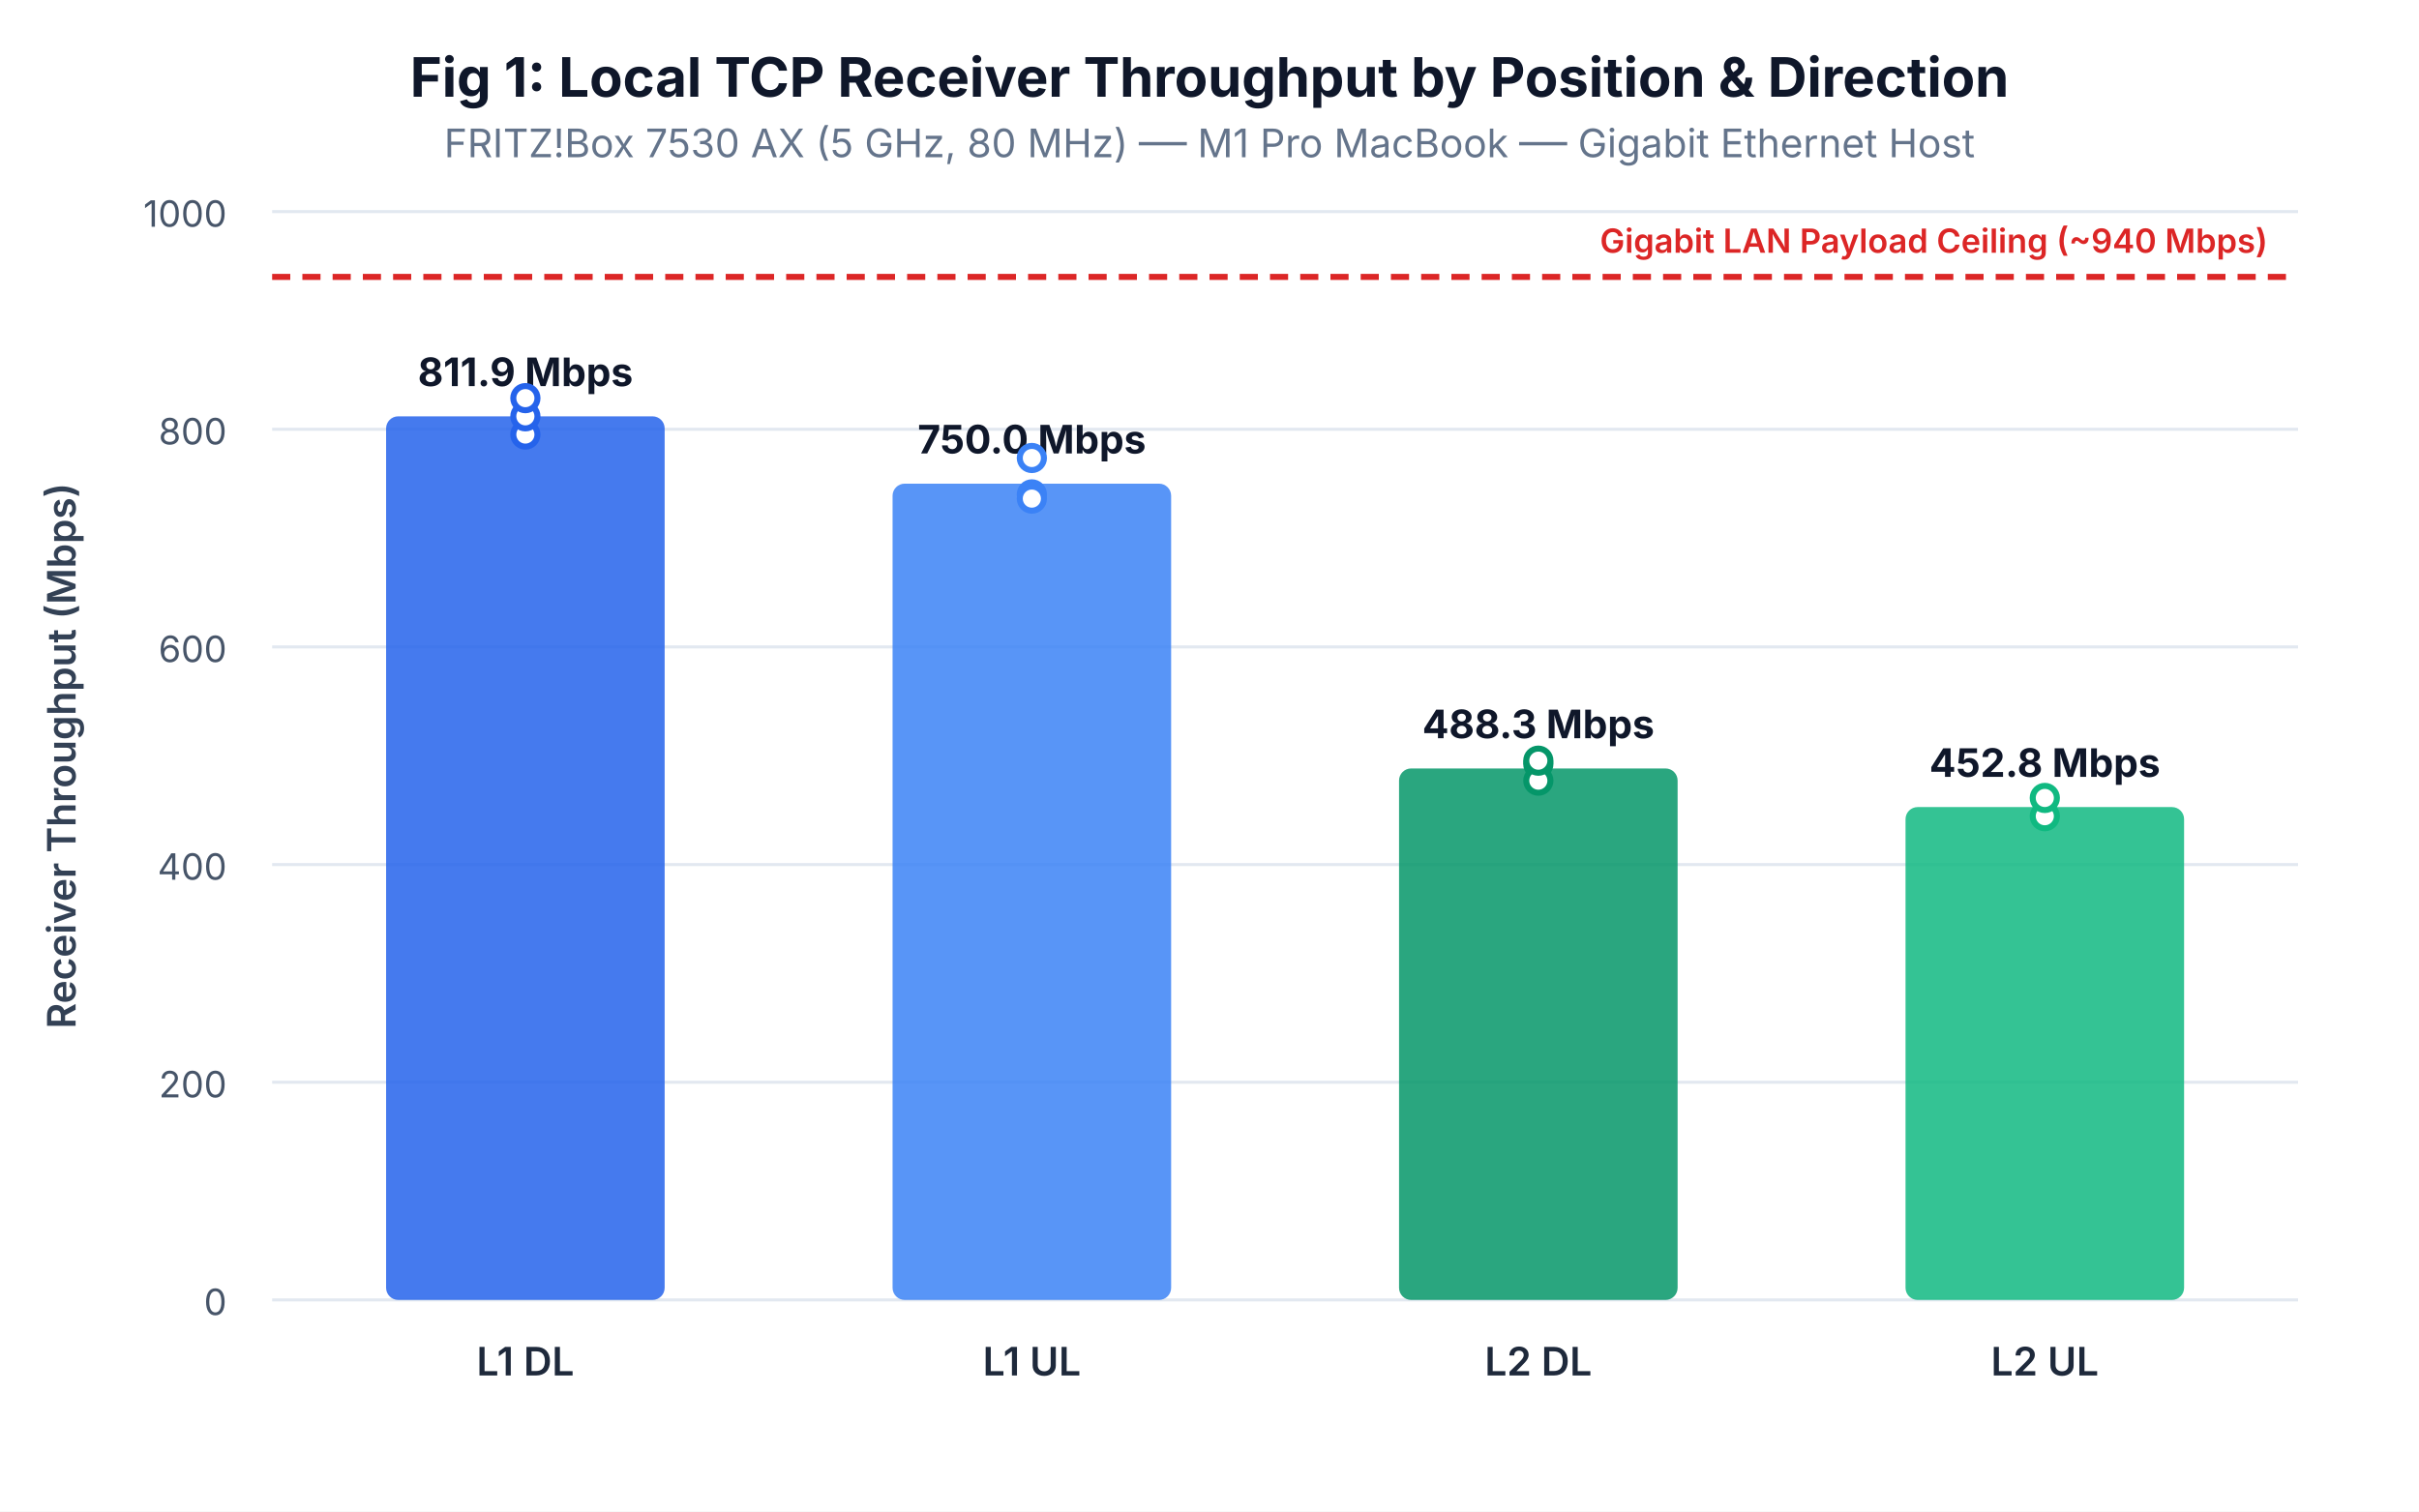
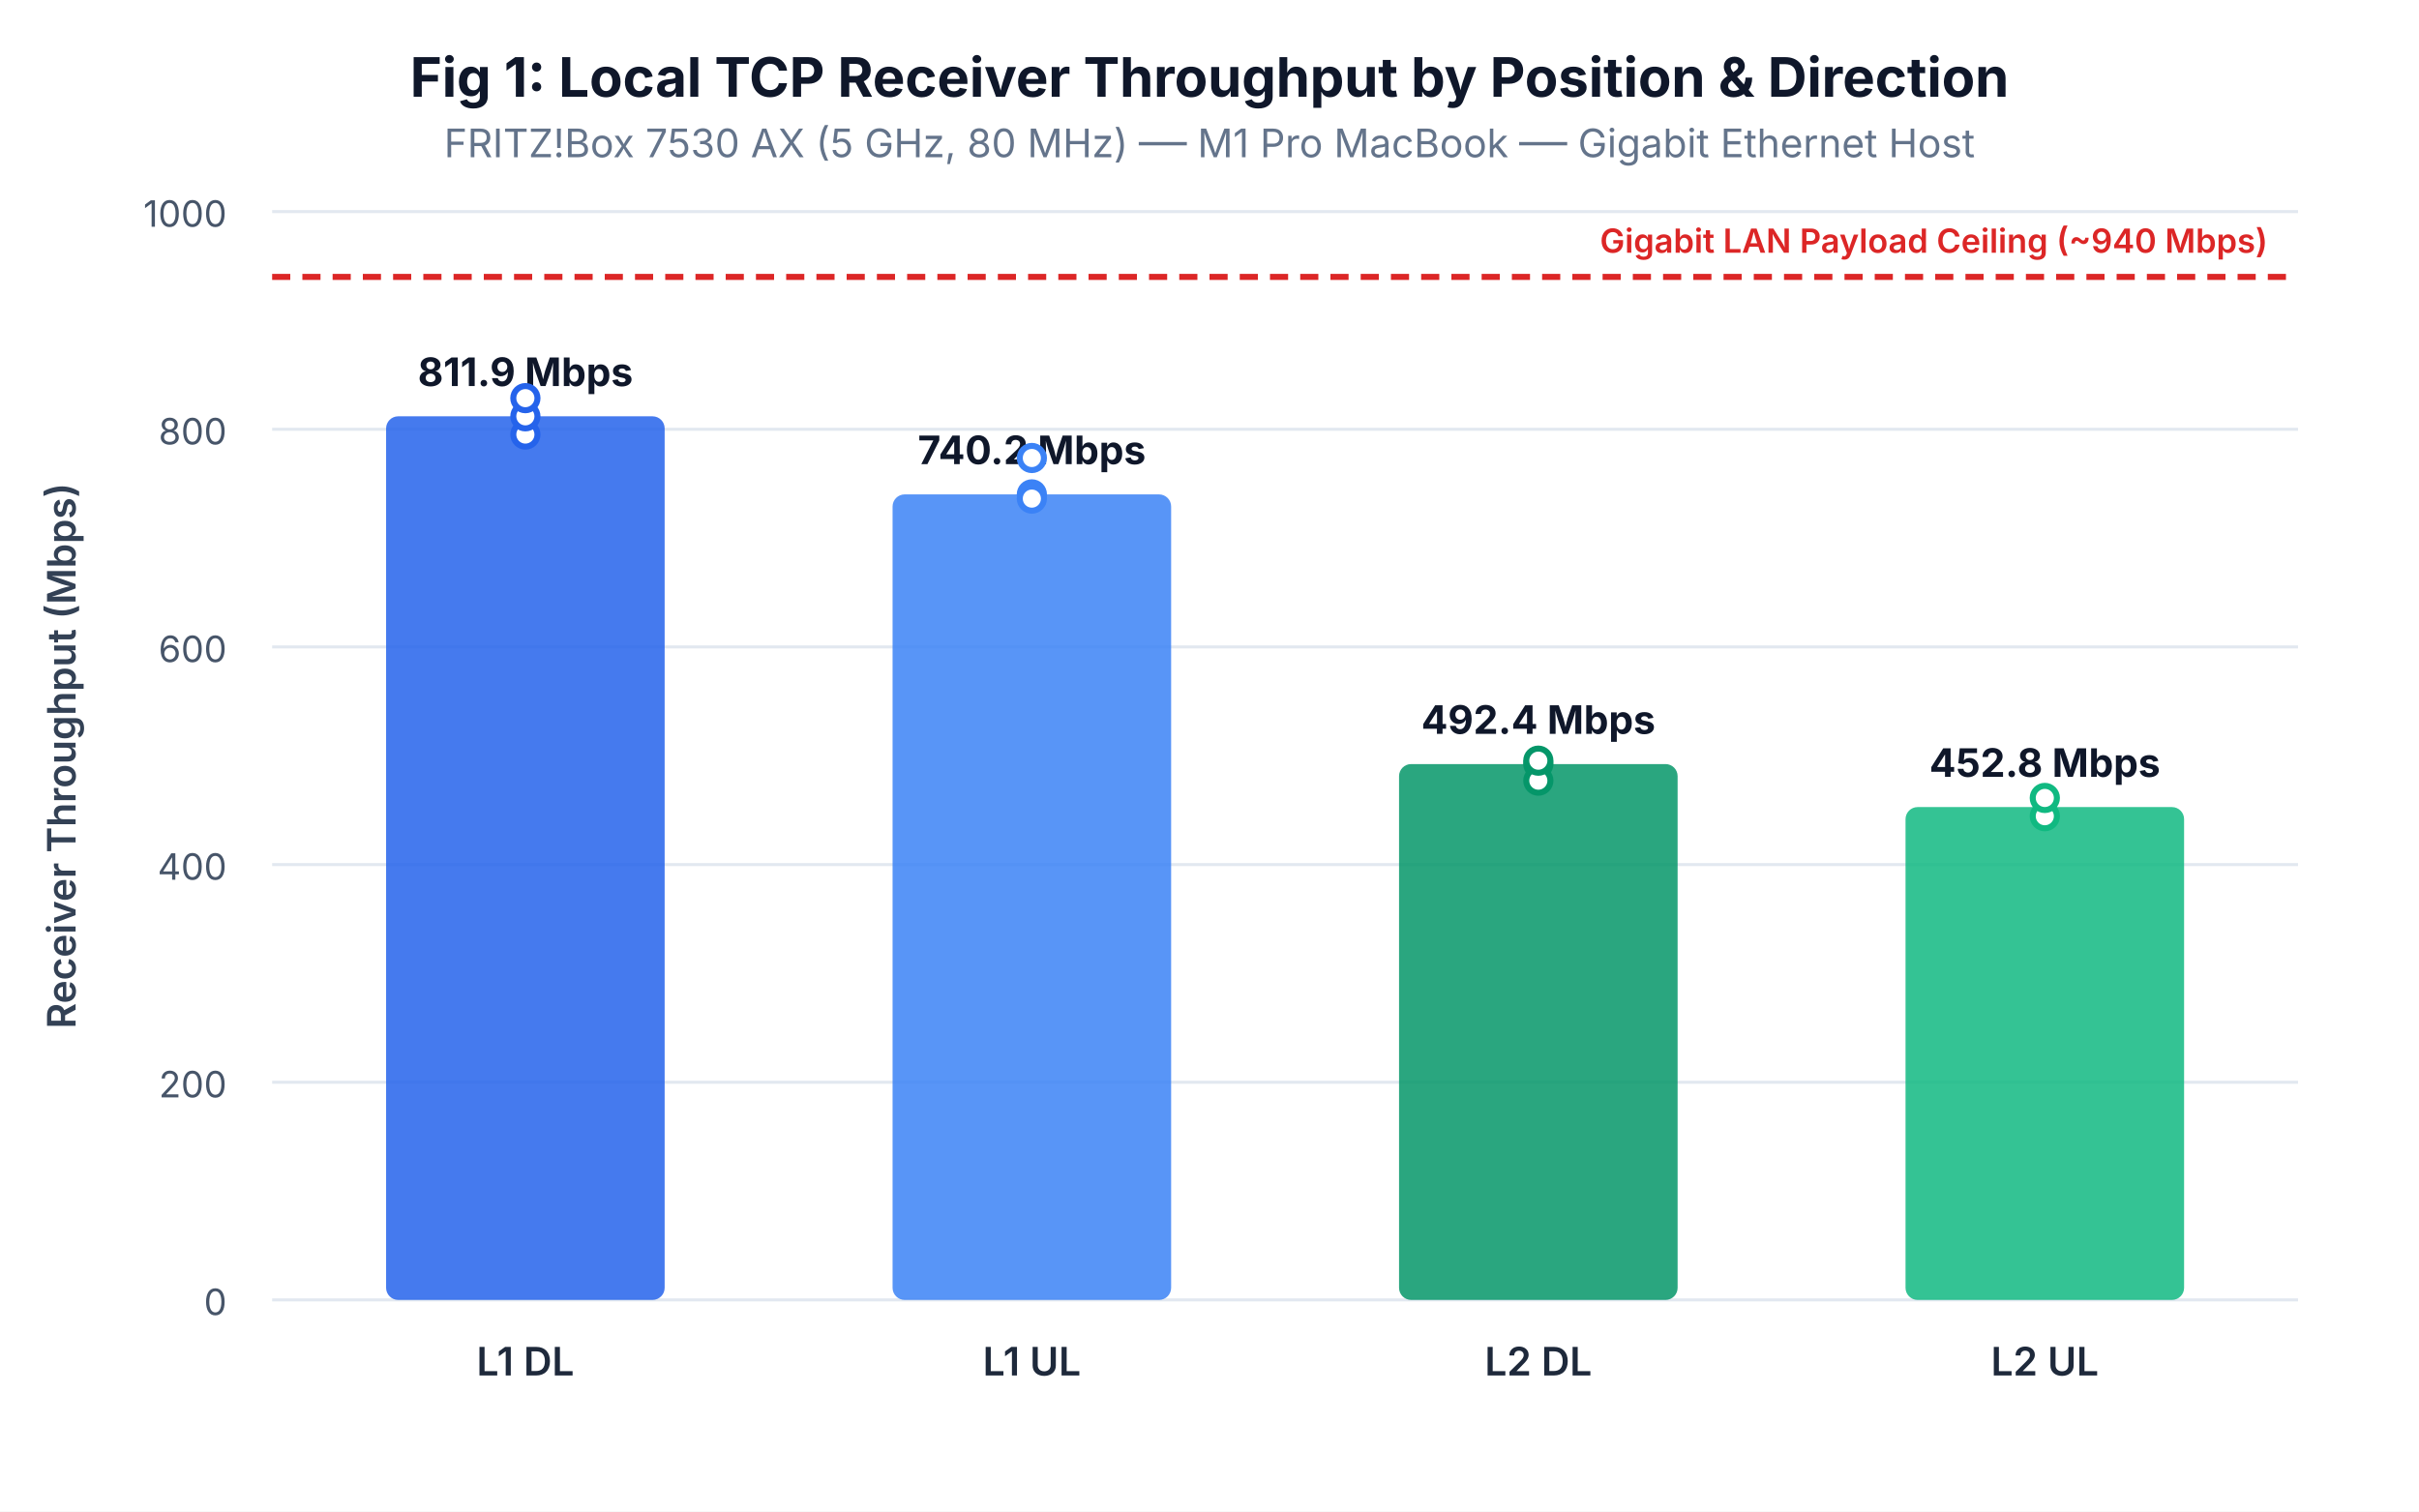
<svg xmlns="http://www.w3.org/2000/svg" width="800" height="500" style="background:#ffffff;font-family:system-ui,-apple-system,sans-serif;">
  <rect width="800" height="500" fill="#ffffff" />
  <text x="400.0" y="32" text-anchor="middle" font-size="18" font-weight="bold" fill="#0f172a">Fig 1: Local TCP Receiver Throughput by Position &amp; Direction</text>
  <text x="400.0" y="52" text-anchor="middle" font-size="13" fill="#64748b">FRITZ!Box 7530 AX (5 GHz, 80 MHz) ── M1 Pro MacBook ── Gigabit Ethernet Host</text>
  <line x1="90" y1="430.0" x2="760" y2="430.0" stroke="#e2e8f0" stroke-width="1" />
  <text x="75" y="435.0" text-anchor="end" font-size="12" fill="#475569">0</text>
  <line x1="90" y1="358.0" x2="760" y2="358.0" stroke="#e2e8f0" stroke-width="1" />
  <text x="75" y="363.0" text-anchor="end" font-size="12" fill="#475569">200</text>
  <line x1="90" y1="286.0" x2="760" y2="286.0" stroke="#e2e8f0" stroke-width="1" />
  <text x="75" y="291.0" text-anchor="end" font-size="12" fill="#475569">400</text>
  <line x1="90" y1="214.0" x2="760" y2="214.0" stroke="#e2e8f0" stroke-width="1" />
  <text x="75" y="219.0" text-anchor="end" font-size="12" fill="#475569">600</text>
  <line x1="90" y1="142.0" x2="760" y2="142.0" stroke="#e2e8f0" stroke-width="1" />
  <text x="75" y="147.0" text-anchor="end" font-size="12" fill="#475569">800</text>
  <line x1="90" y1="70.0" x2="760" y2="70.0" stroke="#e2e8f0" stroke-width="1" />
  <text x="75" y="75.0" text-anchor="end" font-size="12" fill="#475569">1000</text>
  <line x1="90" y1="91.6" x2="760" y2="91.6" stroke="#dc2626" stroke-dasharray="6,4" stroke-width="2" />
  <text x="750" y="83.6" text-anchor="end" font-size="11" font-weight="600" fill="#dc2626">Gigabit LAN Payload Ceiling (~940 Mbps)</text>
-   <rect x="127.688" y="137.719" width="92.125" height="292.281" fill="#2563eb" rx="4" opacity="0.85" />
-   <text x="173.75" y="127.719" text-anchor="middle" font-size="13" font-weight="bold" fill="#0f172a">811.9 Mbps</text>
+   <rect x="127.688" y="137.712" width="92.125" height="292.288" fill="#2563eb" rx="4" opacity="0.85" />
+   <text x="173.75" y="127.712" text-anchor="middle" font-size="13" font-weight="bold" fill="#0f172a">811.9 Mbps</text>
  <circle cx="173.75" cy="143.743" r="4" fill="#ffffff" stroke="#2563eb" stroke-width="2" />
  <circle cx="173.75" cy="137.712" r="4" fill="#ffffff" stroke="#2563eb" stroke-width="2" />
  <circle cx="173.75" cy="131.701" r="4" fill="#ffffff" stroke="#2563eb" stroke-width="2" />
  <text x="173.75" y="455" text-anchor="middle" font-size="13" font-weight="600" fill="#1e293b">L1 DL</text>
-   <rect x="295.188" y="159.993" width="92.125" height="270.007" fill="#3b82f6" rx="4" opacity="0.85" />
-   <text x="341.25" y="149.993" text-anchor="middle" font-size="13" font-weight="bold" fill="#0f172a">750.0 Mbps</text>
+   <rect x="295.188" y="163.543" width="92.125" height="266.457" fill="#3b82f6" rx="4" opacity="0.85" />
+   <text x="341.25" y="153.543" text-anchor="middle" font-size="13" font-weight="bold" fill="#0f172a">740.2 Mbps</text>
  <circle cx="341.25" cy="163.543" r="4" fill="#ffffff" stroke="#3b82f6" stroke-width="2" />
  <circle cx="341.25" cy="164.935" r="4" fill="#ffffff" stroke="#3b82f6" stroke-width="2" />
  <circle cx="341.25" cy="151.501" r="4" fill="#ffffff" stroke="#3b82f6" stroke-width="2" />
  <text x="341.25" y="455" text-anchor="middle" font-size="13" font-weight="600" fill="#1e293b">L1 UL</text>
-   <rect x="462.688" y="254.201" width="92.125" height="175.799" fill="#059669" rx="4" opacity="0.85" />
-   <text x="508.75" y="244.201" text-anchor="middle" font-size="13" font-weight="bold" fill="#0f172a">488.3 Mbps</text>
+   <rect x="462.688" y="252.748" width="92.125" height="177.252" fill="#059669" rx="4" opacity="0.85" />
+   <text x="508.75" y="242.748" text-anchor="middle" font-size="13" font-weight="bold" fill="#0f172a">492.4 Mbps</text>
  <circle cx="508.75" cy="252.748" r="4" fill="#ffffff" stroke="#059669" stroke-width="2" />
  <circle cx="508.75" cy="258.234" r="4" fill="#ffffff" stroke="#059669" stroke-width="2" />
  <circle cx="508.75" cy="251.623" r="4" fill="#ffffff" stroke="#059669" stroke-width="2" />
  <text x="508.75" y="455" text-anchor="middle" font-size="13" font-weight="600" fill="#1e293b">L2 DL</text>
  <rect x="630.188" y="266.975" width="92.125" height="163.025" fill="#10b981" rx="4" opacity="0.85" />
  <text x="676.25" y="256.975" text-anchor="middle" font-size="13" font-weight="bold" fill="#0f172a">452.8 Mbps</text>
  <circle cx="676.25" cy="269.994" r="4" fill="#ffffff" stroke="#10b981" stroke-width="2" />
  <circle cx="676.25" cy="263.956" r="4" fill="#ffffff" stroke="#10b981" stroke-width="2" />
  <text x="676.25" y="455" text-anchor="middle" font-size="13" font-weight="600" fill="#1e293b">L2 UL</text>
  <text x="25" y="250.0" text-anchor="middle" font-size="13" font-weight="600" fill="#334155" transform="rotate(-90 25 250.0)">Receiver Throughput (Mbps)</text>
</svg>
